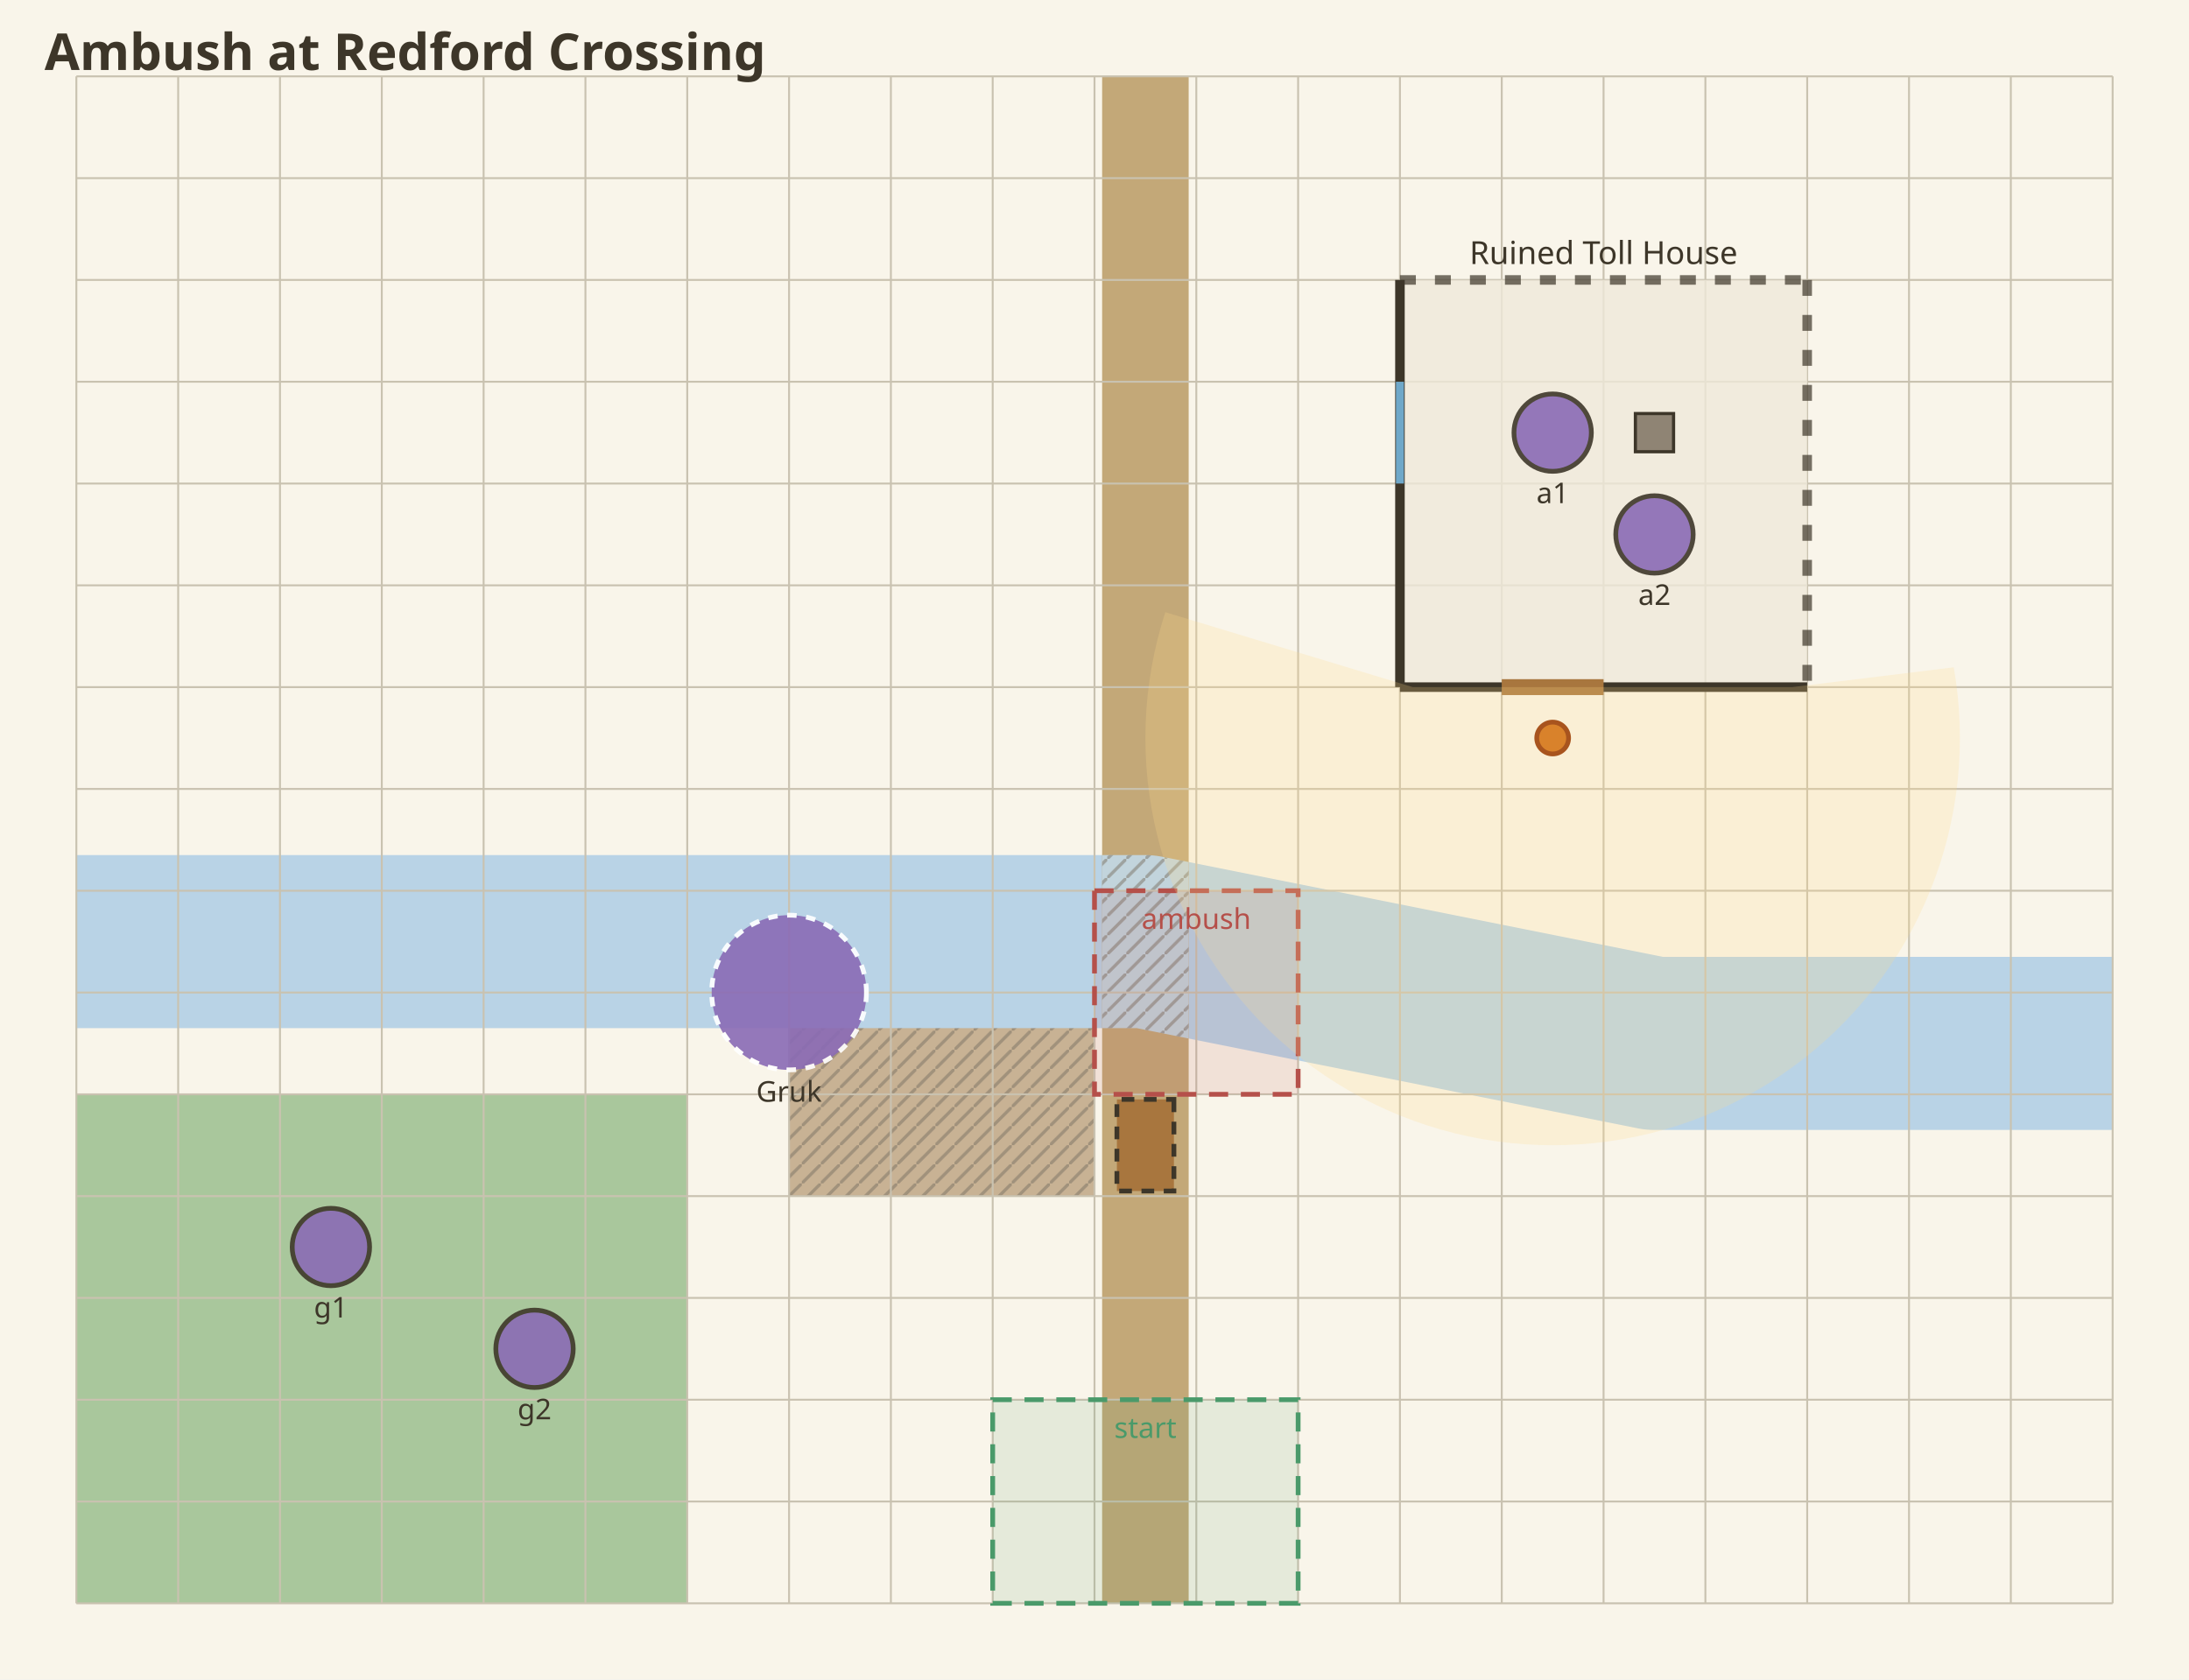
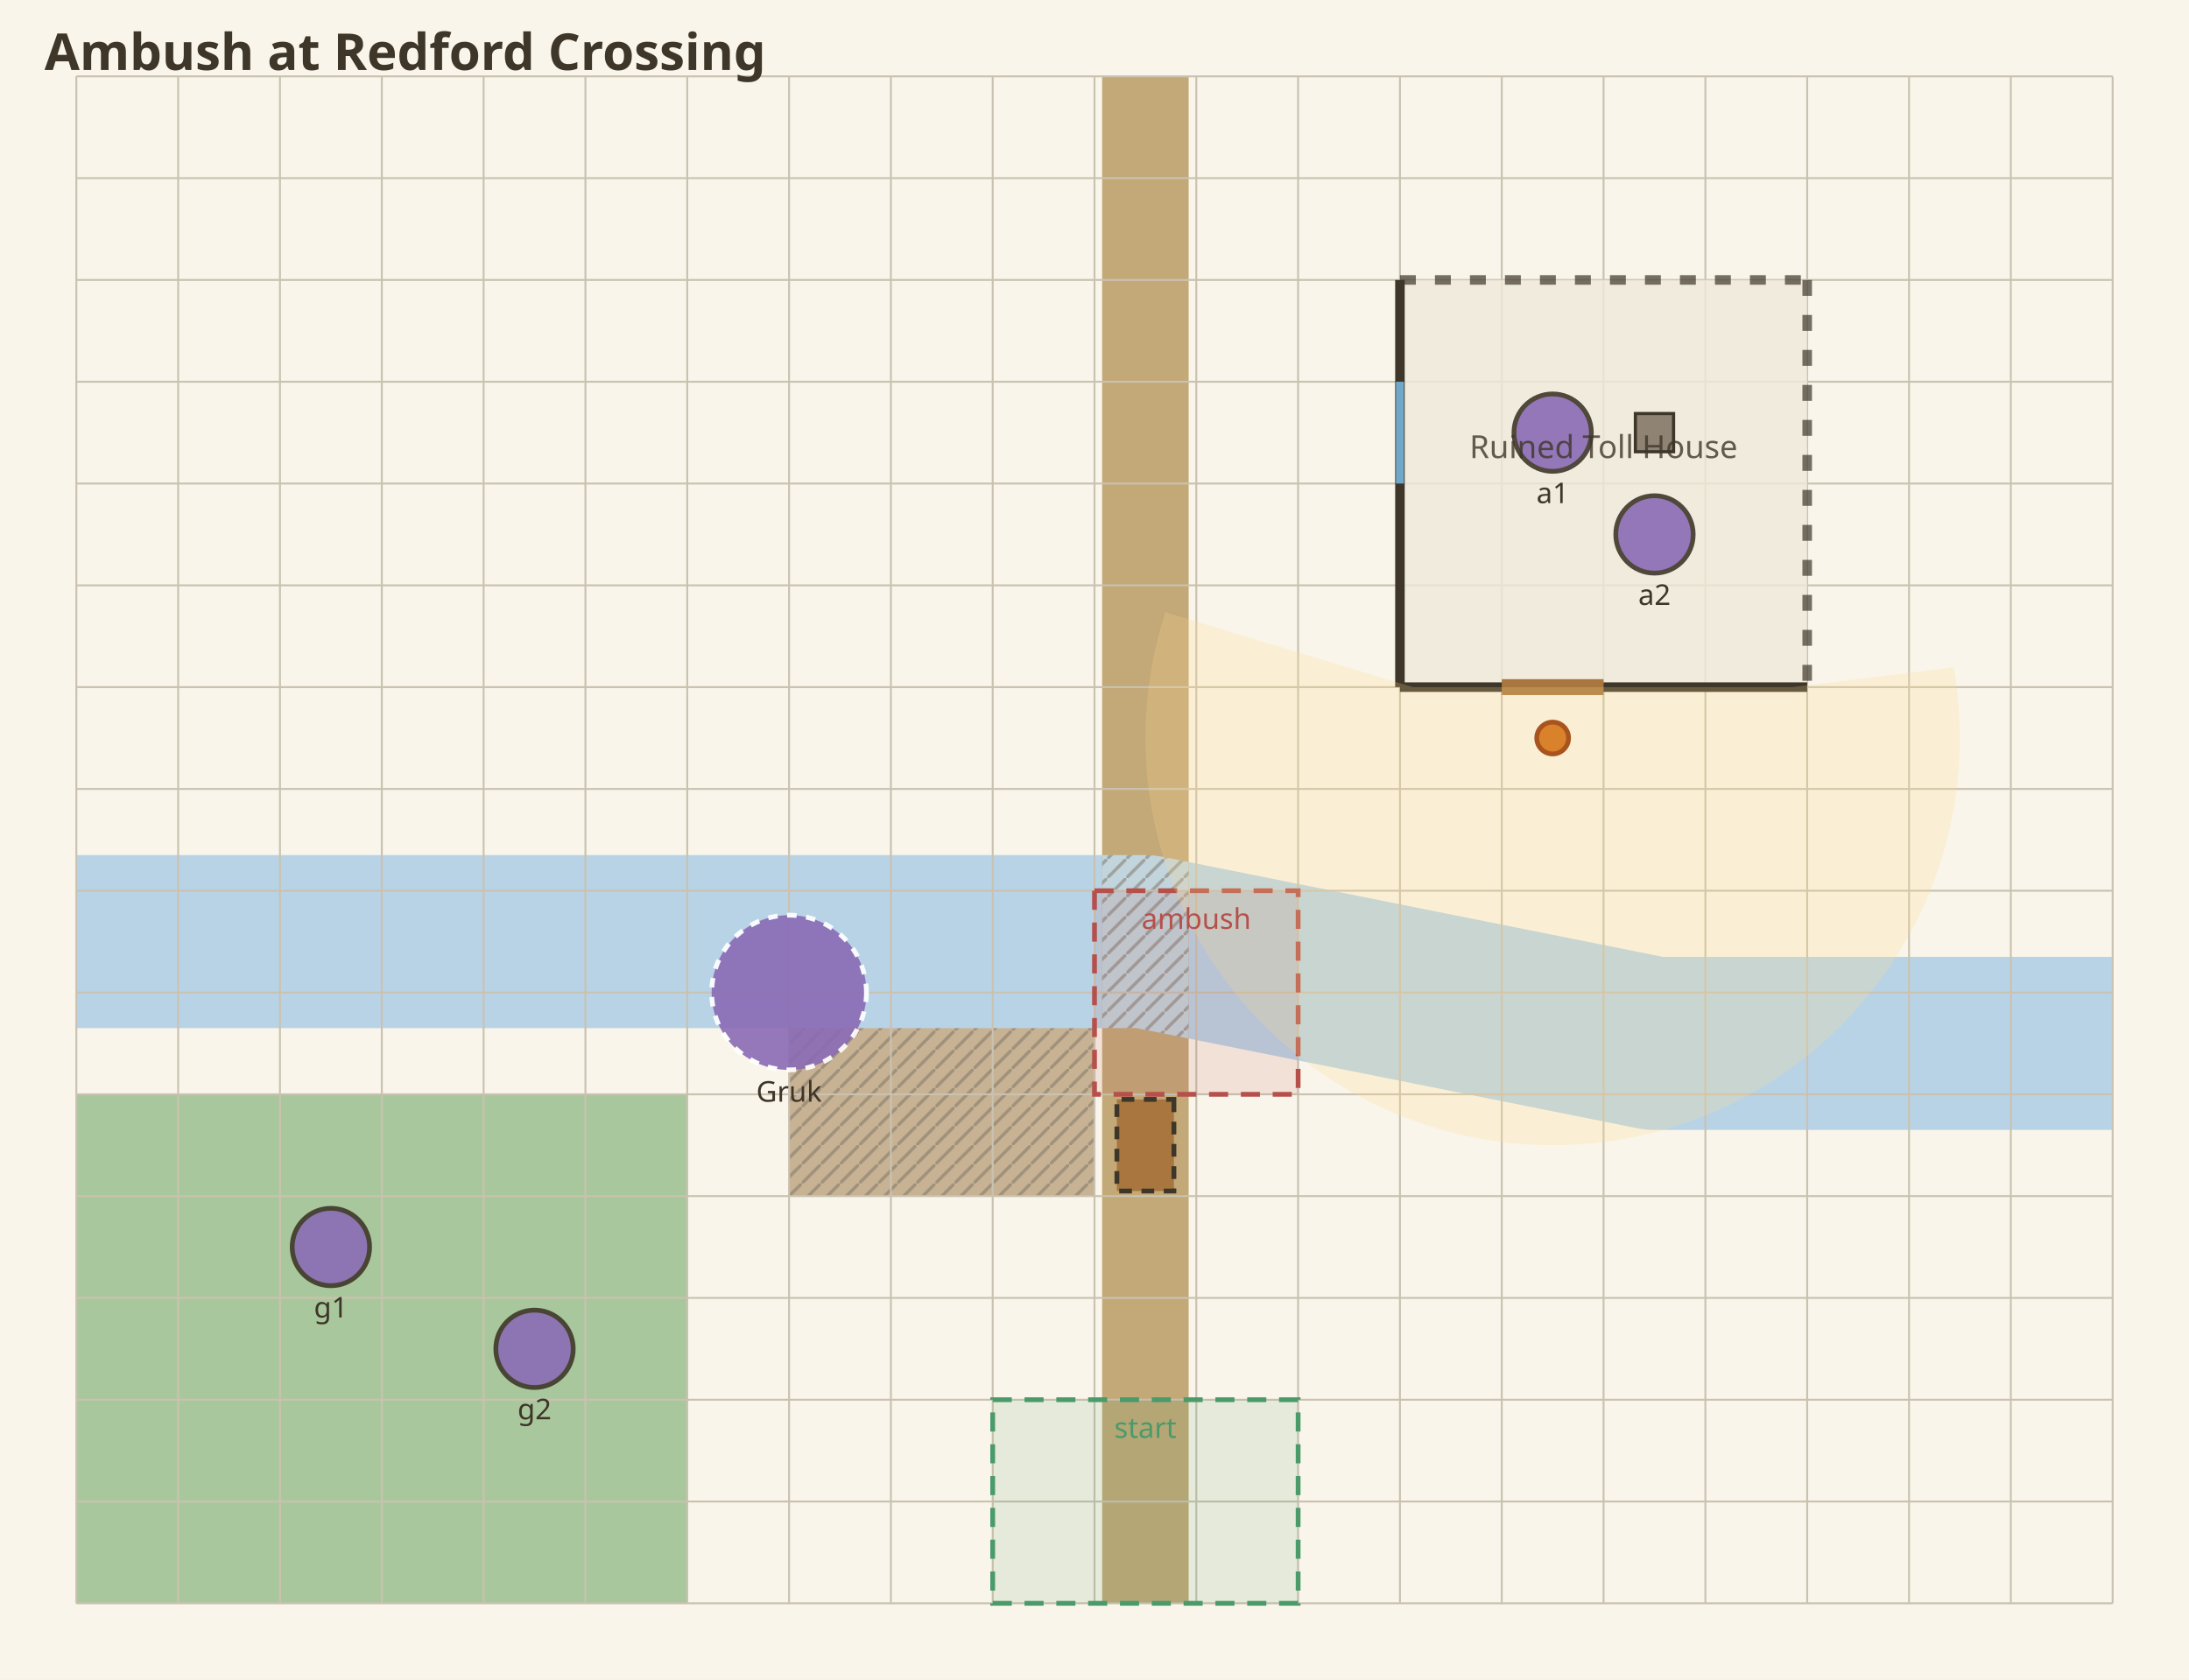
<svg xmlns="http://www.w3.org/2000/svg" viewBox="0 0 688 528" width="688" height="528" font-family="sans-serif">
  <rect x="0" y="0" width="688" height="528" fill="#f9f5ea" />
  <g transform="translate(0 0)">
    <defs>
      <pattern id="hatch" width="6" height="6" patternUnits="userSpaceOnUse">
        <path d="M0,6 L6,0" stroke="#7a7264" stroke-width="1" opacity="0.5" />
      </pattern>
    </defs>
    <g>
      <rect x="24" y="344" width="192" height="160" fill="#a9c79c" />
    </g>
    <g>
      <rect x="248" y="312" width="96" height="64" fill="#c8b294" />
      <rect x="248" y="312" width="96" height="64" fill="url(#hatch)" />
    </g>
    <g id="cd-ambush-at-redford-crossing-redford">
      <polyline points="24,296 200,296 360,296 520,328 664,328" fill="none" stroke="#b9d3e6" stroke-width="54.4" stroke-linecap="butt" stroke-linejoin="round" />
    </g>
    <g id="cd-ambush-at-redford-crossing-tollroad">
      <polyline points="360,24 360,504" fill="none" stroke="#c3a878" stroke-width="27.2" stroke-linecap="butt" stroke-linejoin="round" />
    </g>
    <g>
      <clipPath id="xing-13">
        <polygon points="346.4,24 346.4,504 373.6,504 373.6,24" />
      </clipPath>
      <polyline points="24,296 200,296 360,296 520,328 664,328" fill="none" stroke="#c2d4dc" stroke-width="54.4" stroke-linecap="butt" stroke-linejoin="round" clip-path="url(#xing-13)" />
      <polyline points="24,296 200,296 360,296 520,328 664,328" fill="none" stroke="url(#hatch)" stroke-width="54.4" stroke-linecap="butt" stroke-linejoin="round" clip-path="url(#xing-13)" />
    </g>
    <line x1="24" y1="24" x2="24" y2="504" stroke="#c9c2b0" stroke-width="0.6" />
    <line x1="56" y1="24" x2="56" y2="504" stroke="#c9c2b0" stroke-width="0.6" />
    <line x1="88" y1="24" x2="88" y2="504" stroke="#c9c2b0" stroke-width="0.6" />
    <line x1="120" y1="24" x2="120" y2="504" stroke="#c9c2b0" stroke-width="0.6" />
    <line x1="152" y1="24" x2="152" y2="504" stroke="#c9c2b0" stroke-width="0.6" />
    <line x1="184" y1="24" x2="184" y2="504" stroke="#c9c2b0" stroke-width="0.6" />
    <line x1="216" y1="24" x2="216" y2="504" stroke="#c9c2b0" stroke-width="0.6" />
    <line x1="248" y1="24" x2="248" y2="504" stroke="#c9c2b0" stroke-width="0.6" />
    <line x1="280" y1="24" x2="280" y2="504" stroke="#c9c2b0" stroke-width="0.6" />
    <line x1="312" y1="24" x2="312" y2="504" stroke="#c9c2b0" stroke-width="0.6" />
    <line x1="344" y1="24" x2="344" y2="504" stroke="#c9c2b0" stroke-width="0.6" />
    <line x1="376" y1="24" x2="376" y2="504" stroke="#c9c2b0" stroke-width="0.6" />
    <line x1="408" y1="24" x2="408" y2="504" stroke="#c9c2b0" stroke-width="0.6" />
    <line x1="440" y1="24" x2="440" y2="504" stroke="#c9c2b0" stroke-width="0.6" />
    <line x1="472" y1="24" x2="472" y2="504" stroke="#c9c2b0" stroke-width="0.6" />
    <line x1="504" y1="24" x2="504" y2="504" stroke="#c9c2b0" stroke-width="0.6" />
    <line x1="536" y1="24" x2="536" y2="504" stroke="#c9c2b0" stroke-width="0.6" />
    <line x1="568" y1="24" x2="568" y2="504" stroke="#c9c2b0" stroke-width="0.6" />
    <line x1="600" y1="24" x2="600" y2="504" stroke="#c9c2b0" stroke-width="0.6" />
    <line x1="632" y1="24" x2="632" y2="504" stroke="#c9c2b0" stroke-width="0.6" />
    <line x1="664" y1="24" x2="664" y2="504" stroke="#c9c2b0" stroke-width="0.6" />
    <line x1="24" y1="24" x2="664" y2="24" stroke="#c9c2b0" stroke-width="0.6" />
    <line x1="24" y1="56" x2="664" y2="56" stroke="#c9c2b0" stroke-width="0.6" />
    <line x1="24" y1="88" x2="664" y2="88" stroke="#c9c2b0" stroke-width="0.6" />
    <line x1="24" y1="120" x2="664" y2="120" stroke="#c9c2b0" stroke-width="0.6" />
    <line x1="24" y1="152" x2="664" y2="152" stroke="#c9c2b0" stroke-width="0.6" />
    <line x1="24" y1="184" x2="664" y2="184" stroke="#c9c2b0" stroke-width="0.6" />
    <line x1="24" y1="216" x2="664" y2="216" stroke="#c9c2b0" stroke-width="0.6" />
    <line x1="24" y1="248" x2="664" y2="248" stroke="#c9c2b0" stroke-width="0.6" />
    <line x1="24" y1="280" x2="664" y2="280" stroke="#c9c2b0" stroke-width="0.6" />
    <line x1="24" y1="312" x2="664" y2="312" stroke="#c9c2b0" stroke-width="0.6" />
    <line x1="24" y1="344" x2="664" y2="344" stroke="#c9c2b0" stroke-width="0.6" />
    <line x1="24" y1="376" x2="664" y2="376" stroke="#c9c2b0" stroke-width="0.6" />
    <line x1="24" y1="408" x2="664" y2="408" stroke="#c9c2b0" stroke-width="0.6" />
    <line x1="24" y1="440" x2="664" y2="440" stroke="#c9c2b0" stroke-width="0.6" />
    <line x1="24" y1="472" x2="664" y2="472" stroke="#c9c2b0" stroke-width="0.6" />
    <line x1="24" y1="504" x2="664" y2="504" stroke="#c9c2b0" stroke-width="0.6" />
    <g id="cd-ambush-at-redford-crossing-tollhouse">
      <rect x="440" y="88" width="128" height="128" fill="#efe9da" opacity="0.8" />
      <line x1="440" y1="88" x2="568" y2="88" stroke="#3d3629" stroke-width="3" stroke-dasharray="5 6" opacity="0.7" />
      <line x1="440" y1="216" x2="568" y2="216" stroke="#3d3629" stroke-width="3" opacity="1" />
      <line x1="440" y1="88" x2="440" y2="216" stroke="#3d3629" stroke-width="3" opacity="1" />
      <line x1="568" y1="88" x2="568" y2="216" stroke="#3d3629" stroke-width="3" stroke-dasharray="5 6" opacity="0.7" />
    </g>
    <line x1="472" y1="216" x2="504" y2="216" stroke="#a8763e" stroke-width="5" />
    <line x1="440" y1="120" x2="440" y2="152" stroke="#6fa8c9" stroke-width="2.5" />
    <g id="cd-ambush-at-redford-crossing-start">
      <rect x="312" y="440" width="96" height="64" fill="#4a9a6a" opacity="0.12" />
      <rect x="312" y="440" width="96" height="64" fill="none" stroke="#4a9a6a" stroke-width="1.5" stroke-dasharray="6 4" />
    </g>
    <g id="cd-ambush-at-redford-crossing-ambush">
      <rect x="344" y="280" width="64" height="64" fill="#b5504a" opacity="0.12" />
      <rect x="344" y="280" width="64" height="64" fill="none" stroke="#b5504a" stroke-width="1.5" stroke-dasharray="6 4" />
    </g>
    <g>
      <rect x="345.6" y="351.04" width="28.8" height="17.92" fill="#a8763e" stroke="#3d3629" stroke-width="1.5" stroke-dasharray="4 3" transform="rotate(90 360 360)" />
    </g>
    <g>
      <polygon points="616,232 615.92,236.47 615.69,240.93 615.3,245.38 614.75,249.81 614.06,254.23 613.2,258.61 612.2,262.97 611.04,267.28 609.74,271.55 608.28,275.78 606.68,279.95 604.93,284.06 603.05,288.11 601.02,292.09 598.85,296 596.55,299.83 594.12,303.58 591.55,307.24 588.87,310.8 586.05,314.28 583.12,317.65 580.08,320.92 576.92,324.08 573.65,327.12 570.28,330.05 566.8,332.87 563.24,335.55 559.58,338.12 555.83,340.55 552,342.85 548.09,345.02 544.11,347.05 540.06,348.93 535.95,350.68 531.78,352.28 527.55,353.74 523.28,355.04 518.97,356.2 514.61,357.2 510.23,358.06 505.81,358.75 501.38,359.3 496.93,359.69 492.47,359.92 488,360 483.53,359.92 479.07,359.69 474.62,359.3 470.19,358.75 465.77,358.06 461.39,357.2 457.03,356.2 452.72,355.04 448.45,353.74 444.22,352.28 440.05,350.68 435.94,348.93 431.89,347.05 427.91,345.02 424,342.85 420.17,340.55 416.42,338.12 412.76,335.55 409.2,332.87 405.72,330.05 402.35,327.12 399.08,324.08 395.92,320.92 392.88,317.65 389.95,314.28 387.13,310.8 384.45,307.24 381.88,303.58 379.45,299.83 377.15,296 374.98,292.09 372.95,288.11 371.07,284.06 369.32,279.95 367.72,275.78 366.26,271.55 364.96,267.28 363.8,262.97 362.8,258.61 361.94,254.23 361.25,249.81 360.7,245.38 360.31,240.93 360.08,236.47 360,232 360.08,227.53 360.31,223.07 360.7,218.62 361.25,214.19 361.94,209.77 362.8,205.39 363.8,201.03 364.96,196.72 366.26,192.45 444.04,216 448.4,216 452.06,216 455.2,216 457.91,216 460.29,216 462.39,216 464.28,216 465.98,216 467.52,216 468.93,216 470.23,216 471.43,216 472.55,216 473.59,216 474.57,216 475.5,216 476.38,216 477.21,216 478,216 478.76,216 479.49,216 480.2,216 480.88,216 481.54,216 482.18,216 482.8,216 483.41,216 484.01,216 484.6,216 485.18,216 485.75,216 486.32,216 486.88,216 487.44,216 488,216 488.56,216 489.12,216 489.68,216 490.25,216 490.82,216 491.4,216 491.99,216 492.59,216 493.2,216 493.82,216 494.46,216 495.12,216 495.8,216 496.51,216 497.24,216 498,216 498.79,216 499.62,216 500.5,216 501.43,216 502.41,216 503.45,216 504.57,216 505.77,216 507.07,216 508.48,216 510.02,216 511.72,216 513.61,216 515.71,216 518.09,216 520.8,216 523.94,216 527.6,216 531.96,216 537.24,216 543.8,216 552.17,216 563.27,216 614.06,209.77 614.75,214.19 615.3,218.62 615.69,223.07 615.92,227.53" fill="#ffd98a" opacity="0.22" />
      <circle cx="488" cy="232" r="5" fill="#d9822b" stroke="#a8541e" stroke-width="1.5" />
    </g>
    <g id="cd-ambush-at-redford-crossing-loot">
      <rect x="514" y="130" width="12" height="12" fill="#8f8474" stroke="#3d3629" stroke-width="1" />
    </g>
    <g id="cd-ambush-at-redford-crossing-g1">
      <circle cx="104" cy="392" r="12.16" fill="#8a6ab5" opacity="0.9" stroke="#3d3629" stroke-width="1.5" />
    </g>
    <g>
      <circle cx="168" cy="424" r="12.16" fill="#8a6ab5" opacity="0.9" stroke="#3d3629" stroke-width="1.5" />
    </g>
    <g id="cd-ambush-at-redford-crossing-a1">
      <circle cx="488" cy="136" r="12.16" fill="#8a6ab5" opacity="0.9" stroke="#3d3629" stroke-width="1.5" />
    </g>
    <g>
      <circle cx="520" cy="168" r="12.16" fill="#8a6ab5" opacity="0.9" stroke="#3d3629" stroke-width="1.5" />
    </g>
    <g id="cd-ambush-at-redford-crossing-gruk">
      <circle cx="248" cy="312" r="24.32" fill="#8a6ab5" opacity="0.9" stroke="#fff" stroke-width="1.5" stroke-dasharray="3 3" />
    </g>
-     <text x="504" y="83" font-size="10" fill="#3d3629" text-anchor="middle" font-family="sans-serif">Ruined Toll House</text>
+     <text x="504" y="144" font-size="10" fill="#3d3629" opacity="0.8" text-anchor="middle" font-family="sans-serif">Ruined Toll House</text>
    <text x="104" y="414.16" font-size="9" fill="#3d3629" text-anchor="middle" font-family="sans-serif">g1</text>
    <text x="168" y="446.16" font-size="9" fill="#3d3629" text-anchor="middle" font-family="sans-serif">g2</text>
    <text x="488" y="158.16" font-size="9" fill="#3d3629" text-anchor="middle" font-family="sans-serif">a1</text>
    <text x="520" y="190.16" font-size="9" fill="#3d3629" text-anchor="middle" font-family="sans-serif">a2</text>
    <text x="248" y="346.32" font-size="9" fill="#3d3629" text-anchor="middle" font-family="sans-serif">Gruk</text>
    <text x="360" y="452" font-size="9" fill="#4a9a6a" text-anchor="middle" font-family="sans-serif">start</text>
    <text x="376" y="292" font-size="9" fill="#b5504a" text-anchor="middle" font-family="sans-serif">ambush</text>
  </g>
  <text x="14" y="22" font-size="16" font-weight="bold" fill="#3d3629" font-family="sans-serif">Ambush at Redford Crossing</text>
</svg>
